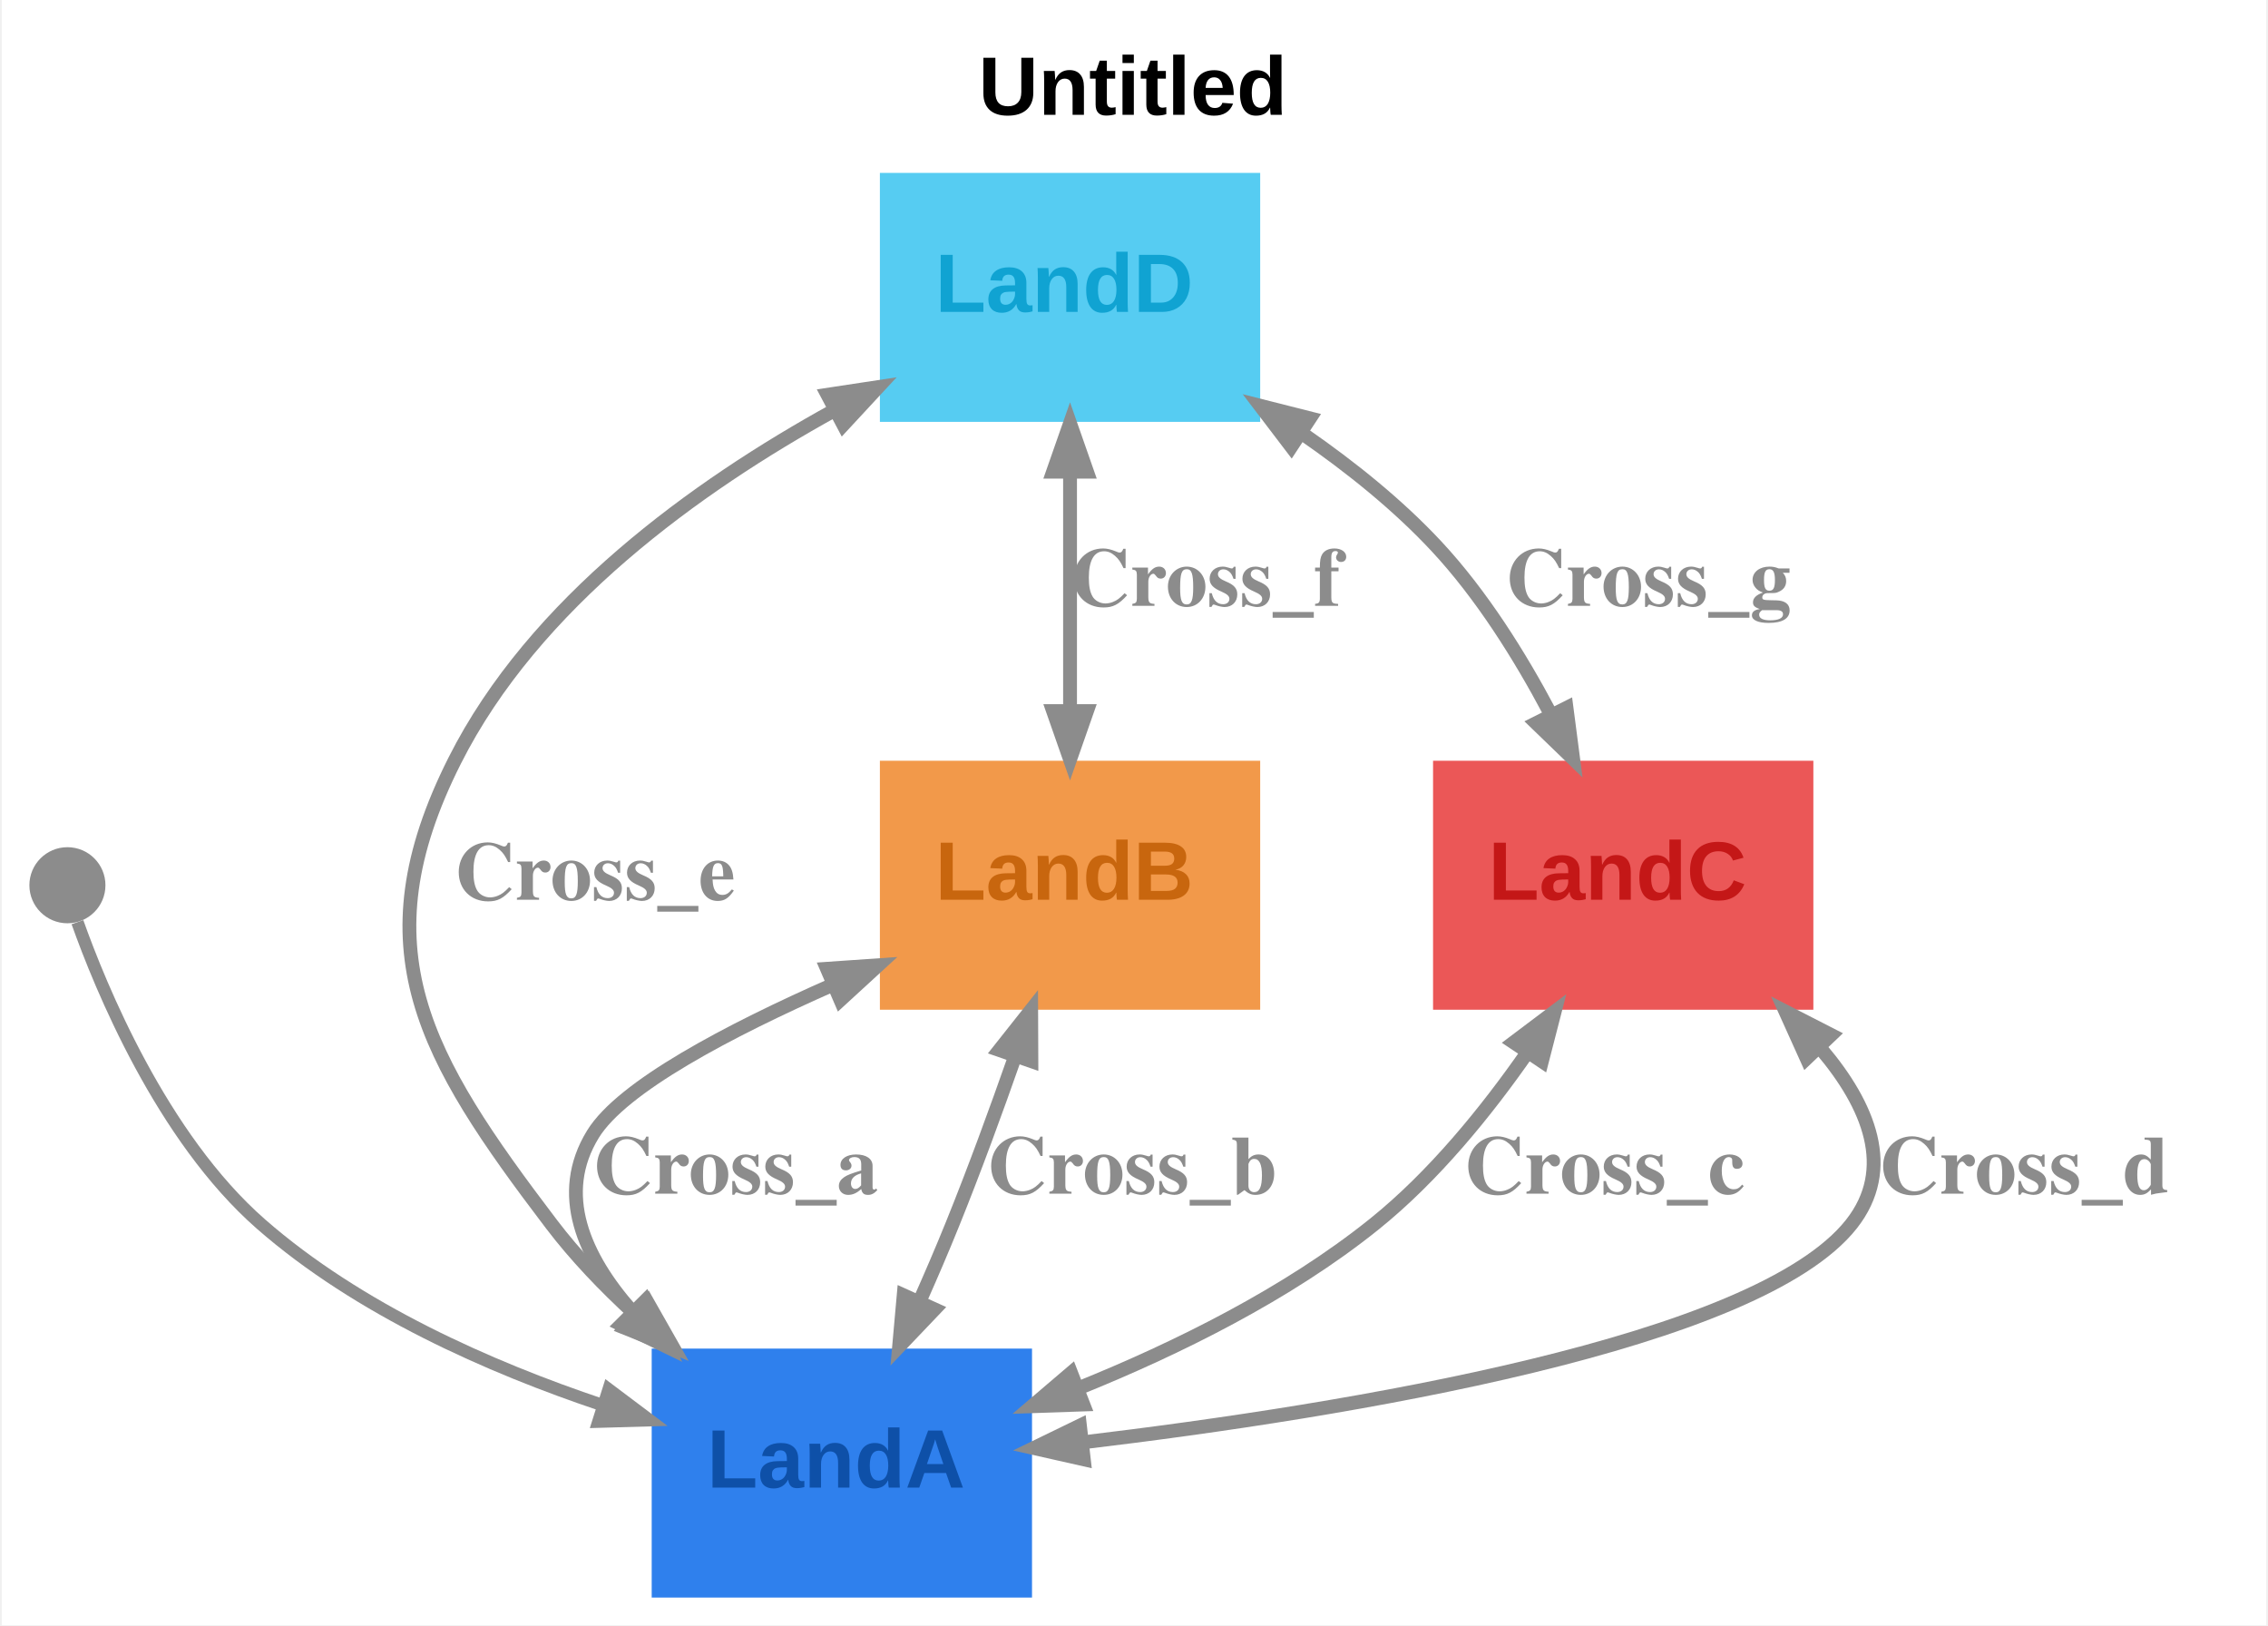
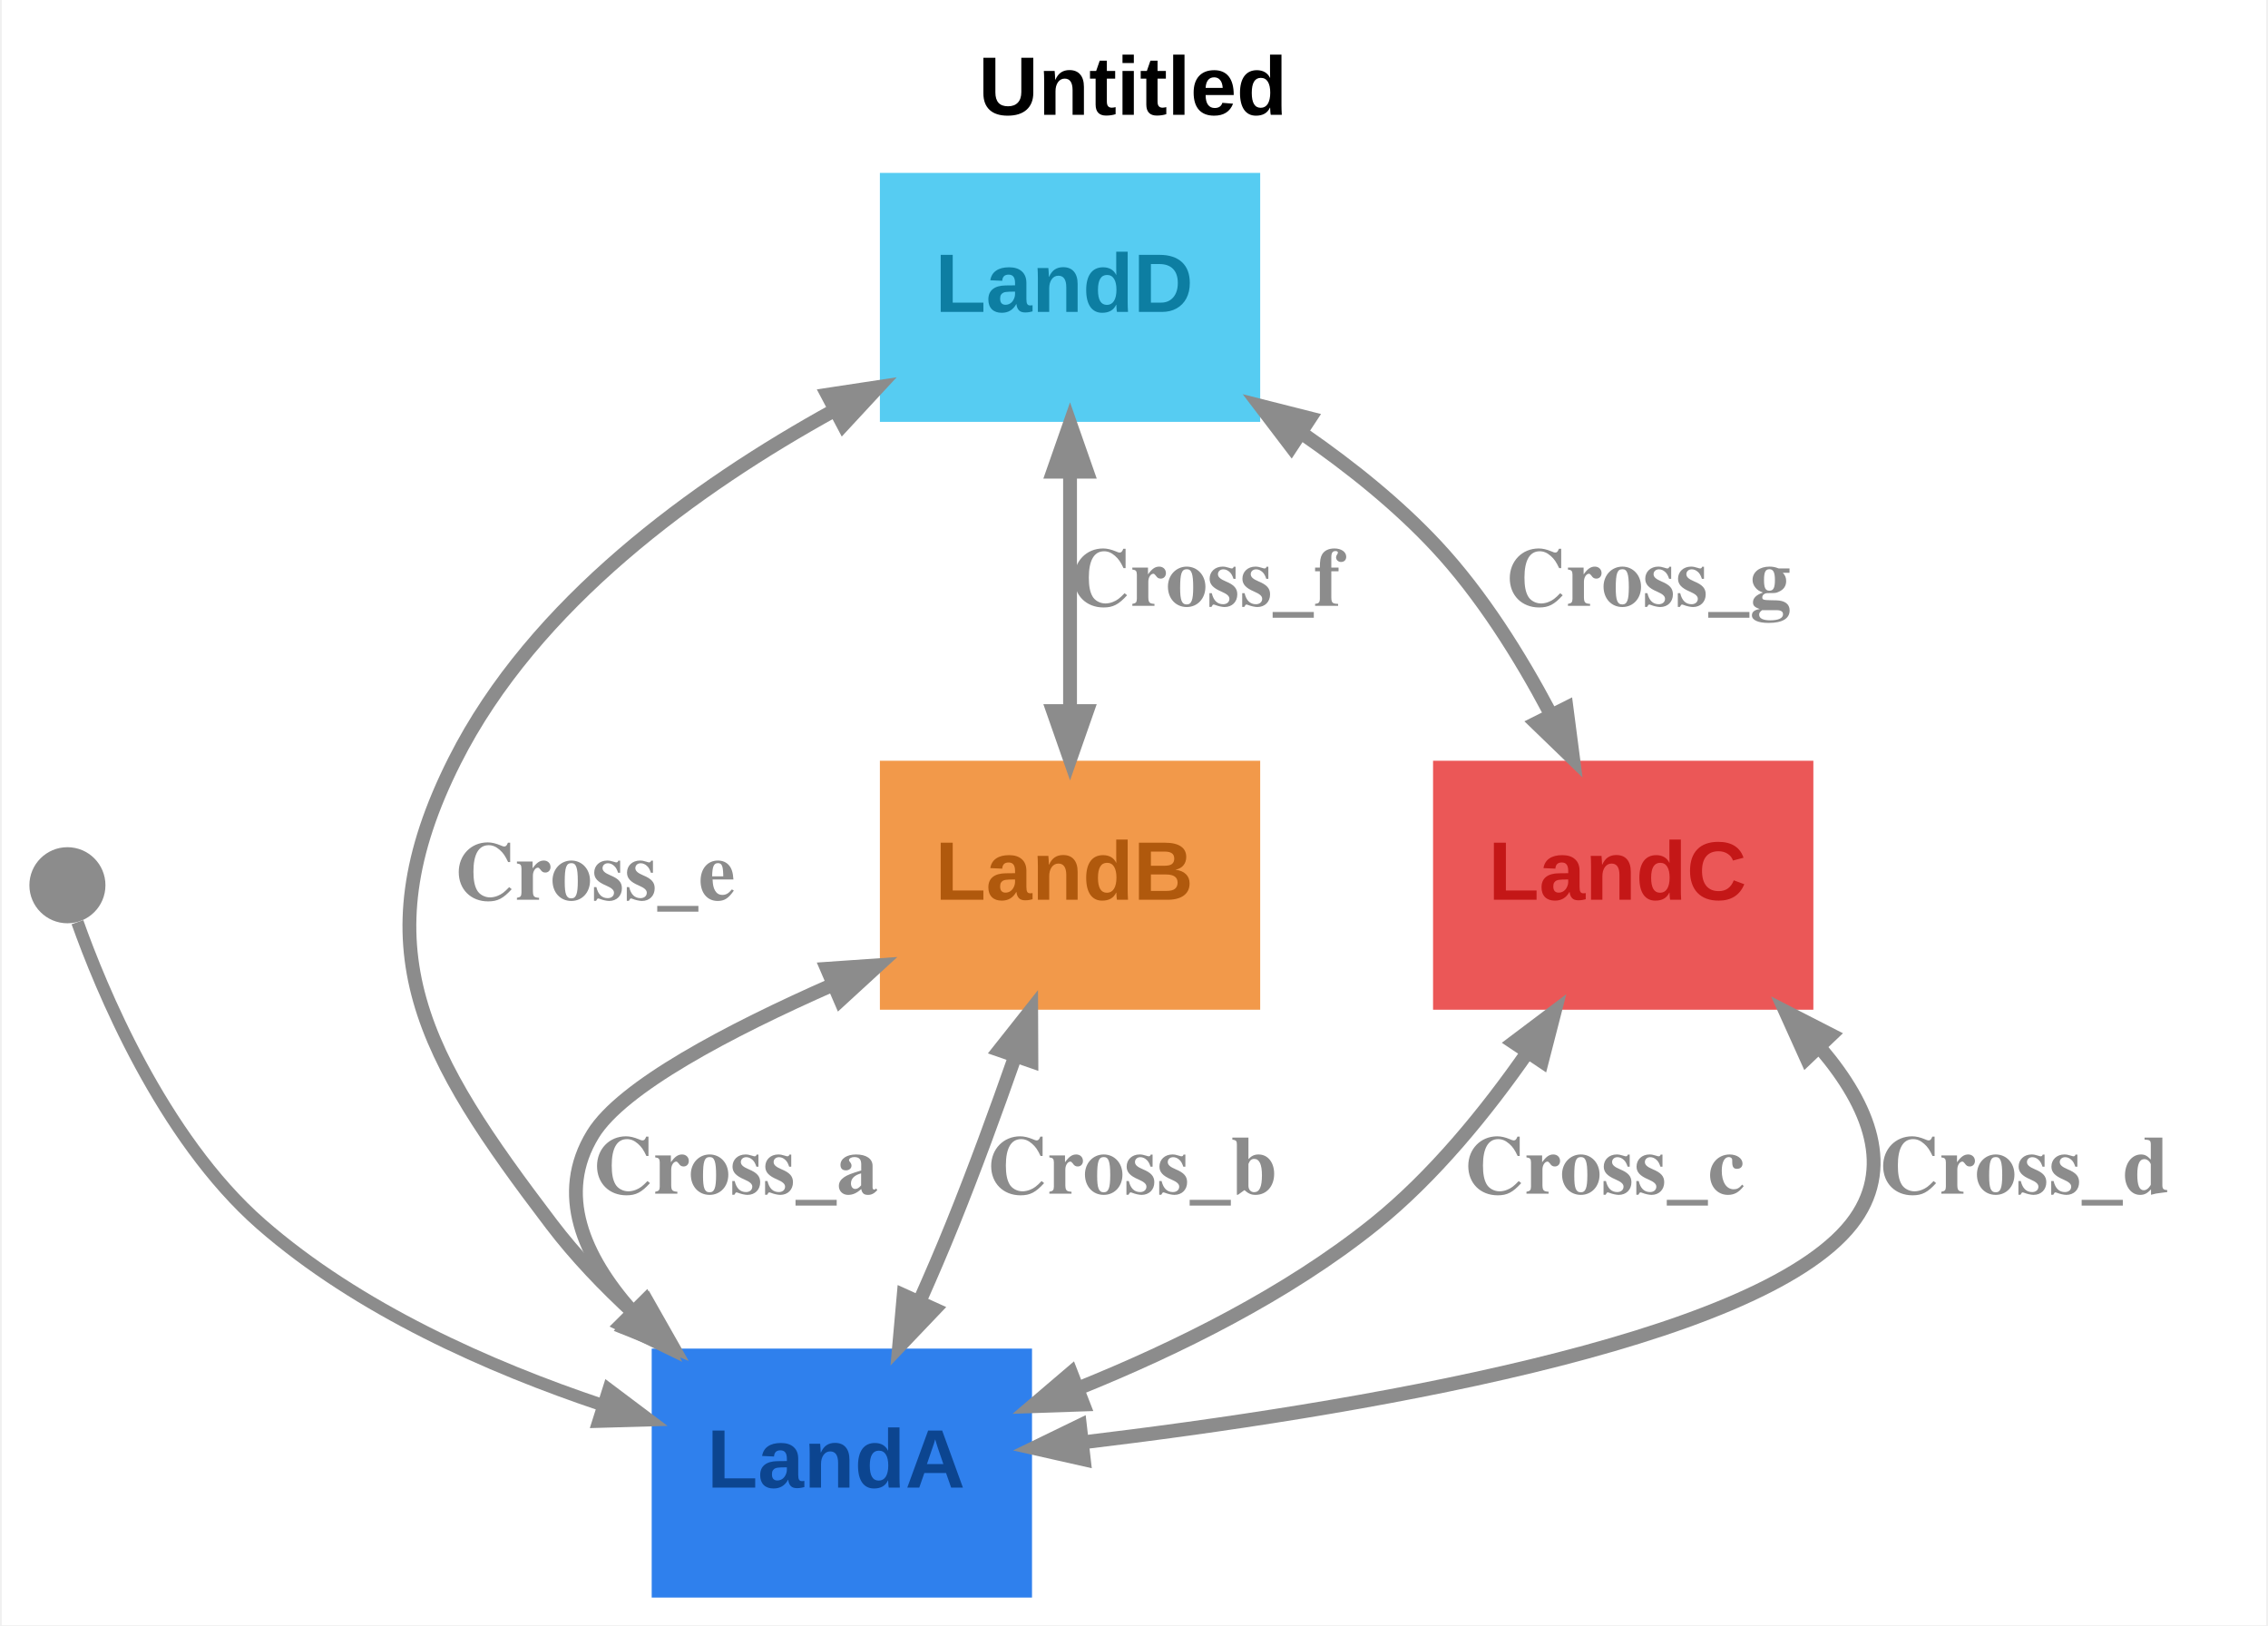
<svg xmlns="http://www.w3.org/2000/svg" width="328pt" height="235pt" viewBox="0.00 0.00 327.50 235.00">
  <g id="graph0" class="graph" transform="scale(1 1) rotate(0) translate(4 231)">
-     <polygon fill="white" stroke="transparent" points="-4,4 -4,-231 323.5,-231 323.5,4 -4,4" />
+     <polygon fill="#ffffff" stroke="transparent" points="-4,4 -4,-231 323.5,-231 323.5,4 -4,4" />
    <text text-anchor="start" x="137.25" y="-214.4" font-family="Arial" font-weight="bold" font-size="12.00">Untitled</text>
    <g id="node1" class="node">
      <polygon fill="#2f80ed" stroke="black" stroke-width="0" points="145,-36 90,-36 90,0 145,0 145,-36" />
-       <text text-anchor="start" x="98" y="-15.9" font-family="Arial" font-weight="bold" font-size="12.00" fill="#0e50a8">LandA</text>
+       <text text-anchor="start" x="98" y="-15.9" font-family="Arial" font-weight="bold" font-size="12.00" fill="#0c4590">LandA</text>
    </g>
    <g id="node2" class="node">
      <ellipse fill="#8c8c8c" stroke="black" stroke-width="0" cx="5.5" cy="-103" rx="5.5" ry="5.5" />
    </g>
    <g id="edge1" class="edge">
      <path fill="none" stroke="#8c8c8c" stroke-width="1.8" d="M6.95,-97.66C10.24,-88.41 19.12,-66.58 33.5,-54 47.55,-41.71 66.51,-33.31 82.87,-27.83" />
      <polygon fill="#8c8c8c" stroke="#8c8c8c" stroke-width="1.8" points="83.77,-30.11 89.7,-25.65 82.29,-25.44 83.77,-30.11" />
    </g>
    <g id="node3" class="node">
      <polygon fill="#f2994a" stroke="black" stroke-width="0" points="178,-121 123,-121 123,-85 178,-85 178,-121" />
-       <text text-anchor="start" x="131" y="-100.9" font-family="Arial" font-weight="bold" font-size="12.00" fill="#c8660e">LandB</text>
+       <text text-anchor="start" x="131" y="-100.9" font-family="Arial" font-weight="bold" font-size="12.00" fill="#b0590d">LandB</text>
    </g>
    <g id="edge2" class="edge">
      <path fill="none" stroke="#8c8c8c" stroke-width="2" d="M116.29,-88.66C101.11,-81.97 85.71,-73.86 81.5,-67 76.19,-58.35 80.14,-49.32 87.08,-41.46" />
      <polygon fill="#8c8c8c" stroke="#8c8c8c" stroke-width="2" points="115.35,-90.92 122.75,-91.43 117.29,-86.42 115.35,-90.92" />
      <polygon fill="#8c8c8c" stroke="#8c8c8c" stroke-width="2" points="89.08,-42.92 92.28,-36.23 85.61,-39.47 89.08,-42.92" />
      <text text-anchor="start" x="81.5" y="-58.4" font-family="Times,serif" font-weight="bold" font-size="12.00" fill="#8c8c8c">Cross_a</text>
    </g>
    <g id="edge3" class="edge">
      <path fill="none" stroke="#8c8c8c" stroke-width="2" d="M142.52,-78.15C139.8,-70.39 136.65,-61.78 133.5,-54 132.03,-50.36 130.39,-46.55 128.74,-42.84" />
      <polygon fill="#8c8c8c" stroke="#8c8c8c" stroke-width="2" points="140.28,-79.17 144.88,-84.98 144.91,-77.56 140.28,-79.17" />
      <polygon fill="#8c8c8c" stroke="#8c8c8c" stroke-width="2" points="130.9,-41.68 125.78,-36.31 126.44,-43.7 130.9,-41.68" />
      <text text-anchor="start" x="138.5" y="-58.4" font-family="Times,serif" font-weight="bold" font-size="12.00" fill="#8c8c8c">Cross_b</text>
    </g>
    <g id="node4" class="node">
      <polygon fill="#eb5757" stroke="black" stroke-width="0" points="258,-121 203,-121 203,-85 258,-85 258,-121" />
      <text text-anchor="start" x="211" y="-100.9" font-family="Arial" font-weight="bold" font-size="12.00" fill="#c41717">LandC</text>
    </g>
    <g id="edge4" class="edge">
      <path fill="none" stroke="#8c8c8c" stroke-width="2" d="M216.71,-78.91C210.7,-70.27 203.08,-60.89 194.5,-54 181.91,-43.88 165.92,-36 151.78,-30.29" />
      <polygon fill="#8c8c8c" stroke="#8c8c8c" stroke-width="2" points="214.67,-80.27 220.59,-84.73 218.74,-77.55 214.67,-80.27" />
      <polygon fill="#8c8c8c" stroke="#8c8c8c" stroke-width="2" points="152.42,-27.92 145.01,-27.67 150.65,-32.48 152.42,-27.92" />
      <text text-anchor="start" x="207.5" y="-58.4" font-family="Times,serif" font-weight="bold" font-size="12.00" fill="#8c8c8c">Cross_c</text>
    </g>
    <g id="edge5" class="edge">
      <path fill="none" stroke="#8c8c8c" stroke-width="2" d="M259.15,-79.28C266.04,-71.14 269.81,-62 263.5,-54 249.9,-36.76 190.94,-27.05 152.24,-22.43" />
      <polygon fill="#8c8c8c" stroke="#8c8c8c" stroke-width="2" points="257.02,-77.97 253.97,-84.73 260.57,-81.35 257.02,-77.97" />
      <polygon fill="#8c8c8c" stroke="#8c8c8c" stroke-width="2" points="152.49,-19.99 145.26,-21.62 151.93,-24.86 152.49,-19.99" />
      <text text-anchor="start" x="267.5" y="-58.4" font-family="Times,serif" font-weight="bold" font-size="12.00" fill="#8c8c8c">Cross_d</text>
    </g>
    <g id="node5" class="node">
      <polygon fill="#56ccf2" stroke="black" stroke-width="0" points="178,-206 123,-206 123,-170 178,-170 178,-206" />
-       <text text-anchor="start" x="131" y="-185.9" font-family="Arial" font-weight="bold" font-size="12.00" fill="#10a3d2">LandD</text>
+       <text text-anchor="start" x="131" y="-185.9" font-family="Arial" font-weight="bold" font-size="12.00" fill="#0d7ea2">LandD</text>
    </g>
    <g id="edge6" class="edge">
      <path fill="none" stroke="#8c8c8c" stroke-width="2" d="M116.41,-171.67C96.45,-160.68 72.97,-143.79 61.5,-121 47.82,-93.83 57.09,-78.22 75.5,-54 78.97,-49.43 83.15,-45.07 87.5,-41.07" />
      <polygon fill="#8c8c8c" stroke="#8c8c8c" stroke-width="2" points="115.42,-173.92 122.75,-175.03 117.71,-169.59 115.42,-173.92" />
      <polygon fill="#8c8c8c" stroke="#8c8c8c" stroke-width="2" points="89.41,-42.66 93.07,-36.21 86.19,-38.97 89.41,-42.66" />
      <text text-anchor="start" x="61.5" y="-100.9" font-family="Times,serif" font-weight="bold" font-size="12.00" fill="#8c8c8c">Cross_e</text>
    </g>
    <g id="edge7" class="edge">
      <path fill="none" stroke="#8c8c8c" stroke-width="2" d="M150.5,-162.74C150.5,-151.91 150.5,-139.17 150.5,-128.33" />
      <polygon fill="#8c8c8c" stroke="#8c8c8c" stroke-width="2" points="148.05,-162.8 150.5,-169.8 152.95,-162.8 148.05,-162.8" />
      <polygon fill="#8c8c8c" stroke="#8c8c8c" stroke-width="2" points="152.95,-128.18 150.5,-121.18 148.05,-128.18 152.95,-128.18" />
      <text text-anchor="start" x="150.5" y="-143.4" font-family="Times,serif" font-weight="bold" font-size="12.00" fill="#8c8c8c">Cross_f</text>
    </g>
    <g id="edge8" class="edge">
      <path fill="none" stroke="#8c8c8c" stroke-width="2" d="M184.27,-168.19C191.12,-163.45 197.92,-157.99 203.5,-152 210.02,-145 215.56,-136.15 219.9,-127.95" />
      <polygon fill="#8c8c8c" stroke="#8c8c8c" stroke-width="2" points="182.5,-166.42 178,-172.33 185.19,-170.51 182.5,-166.42" />
      <polygon fill="#8c8c8c" stroke="#8c8c8c" stroke-width="2" points="222.3,-128.64 223.26,-121.28 217.92,-126.44 222.3,-128.64" />
      <text text-anchor="start" x="213.5" y="-143.4" font-family="Times,serif" font-weight="bold" font-size="12.00" fill="#8c8c8c">Cross_g</text>
    </g>
  </g>
</svg>
